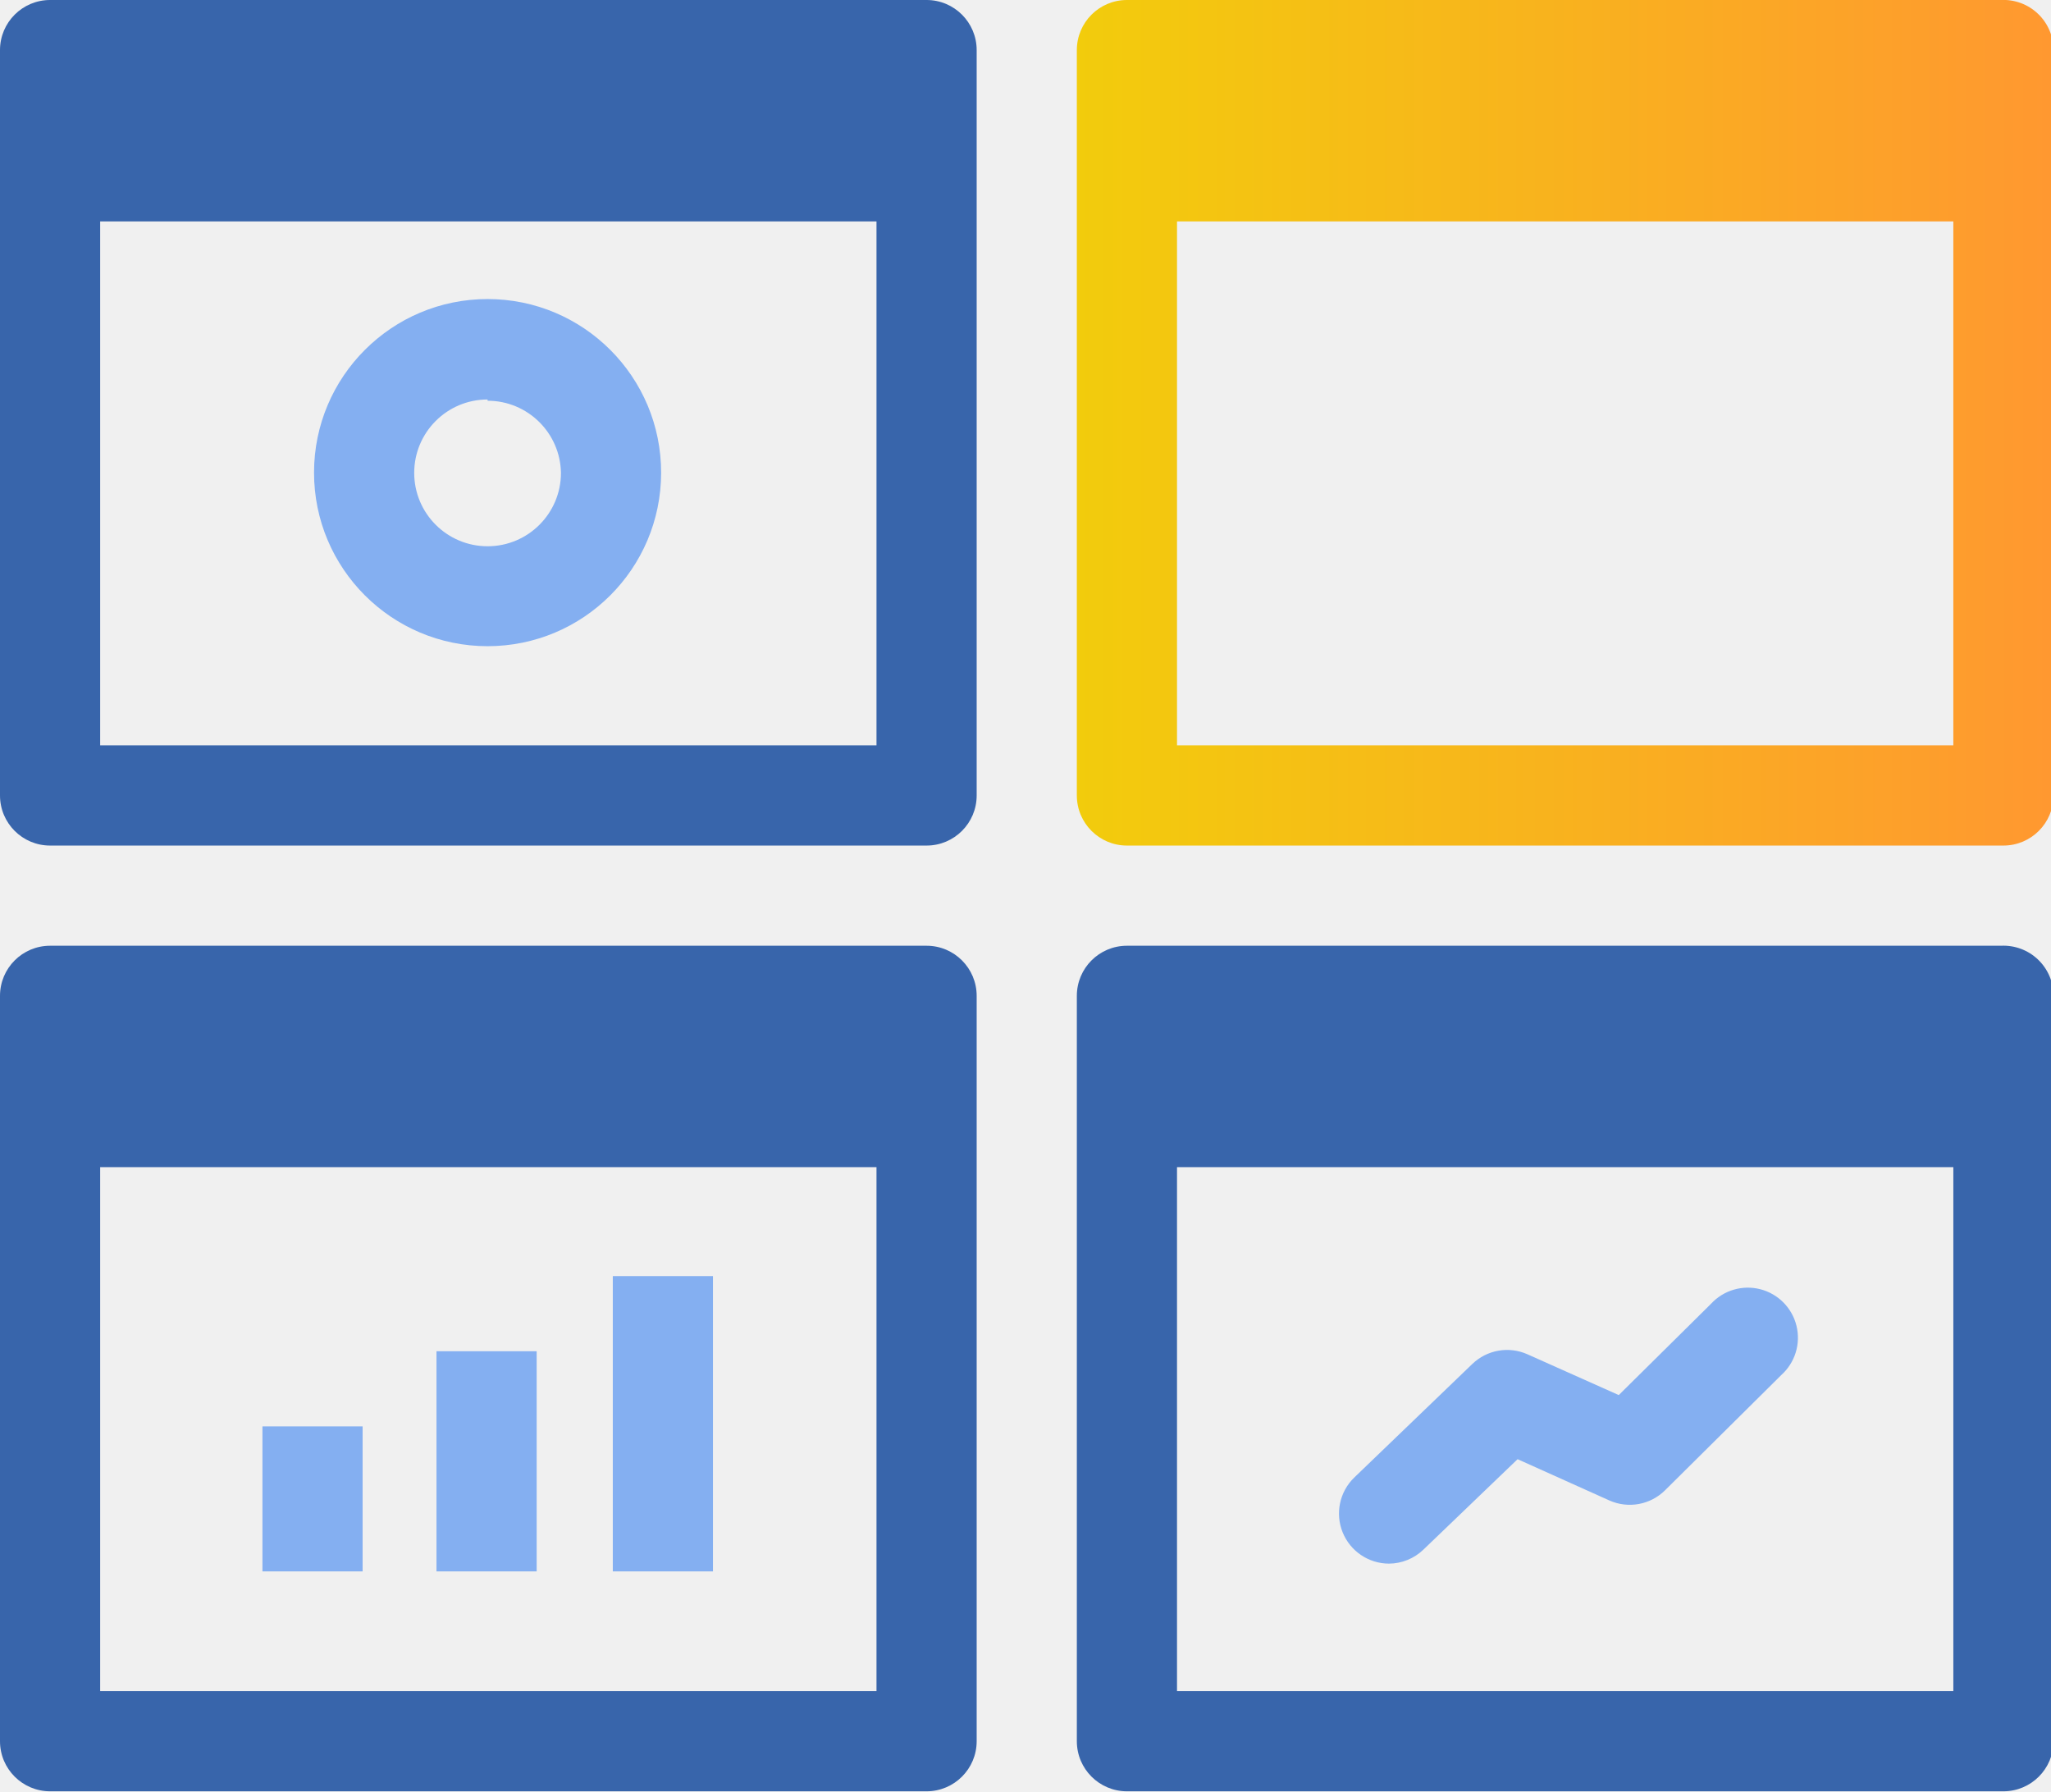
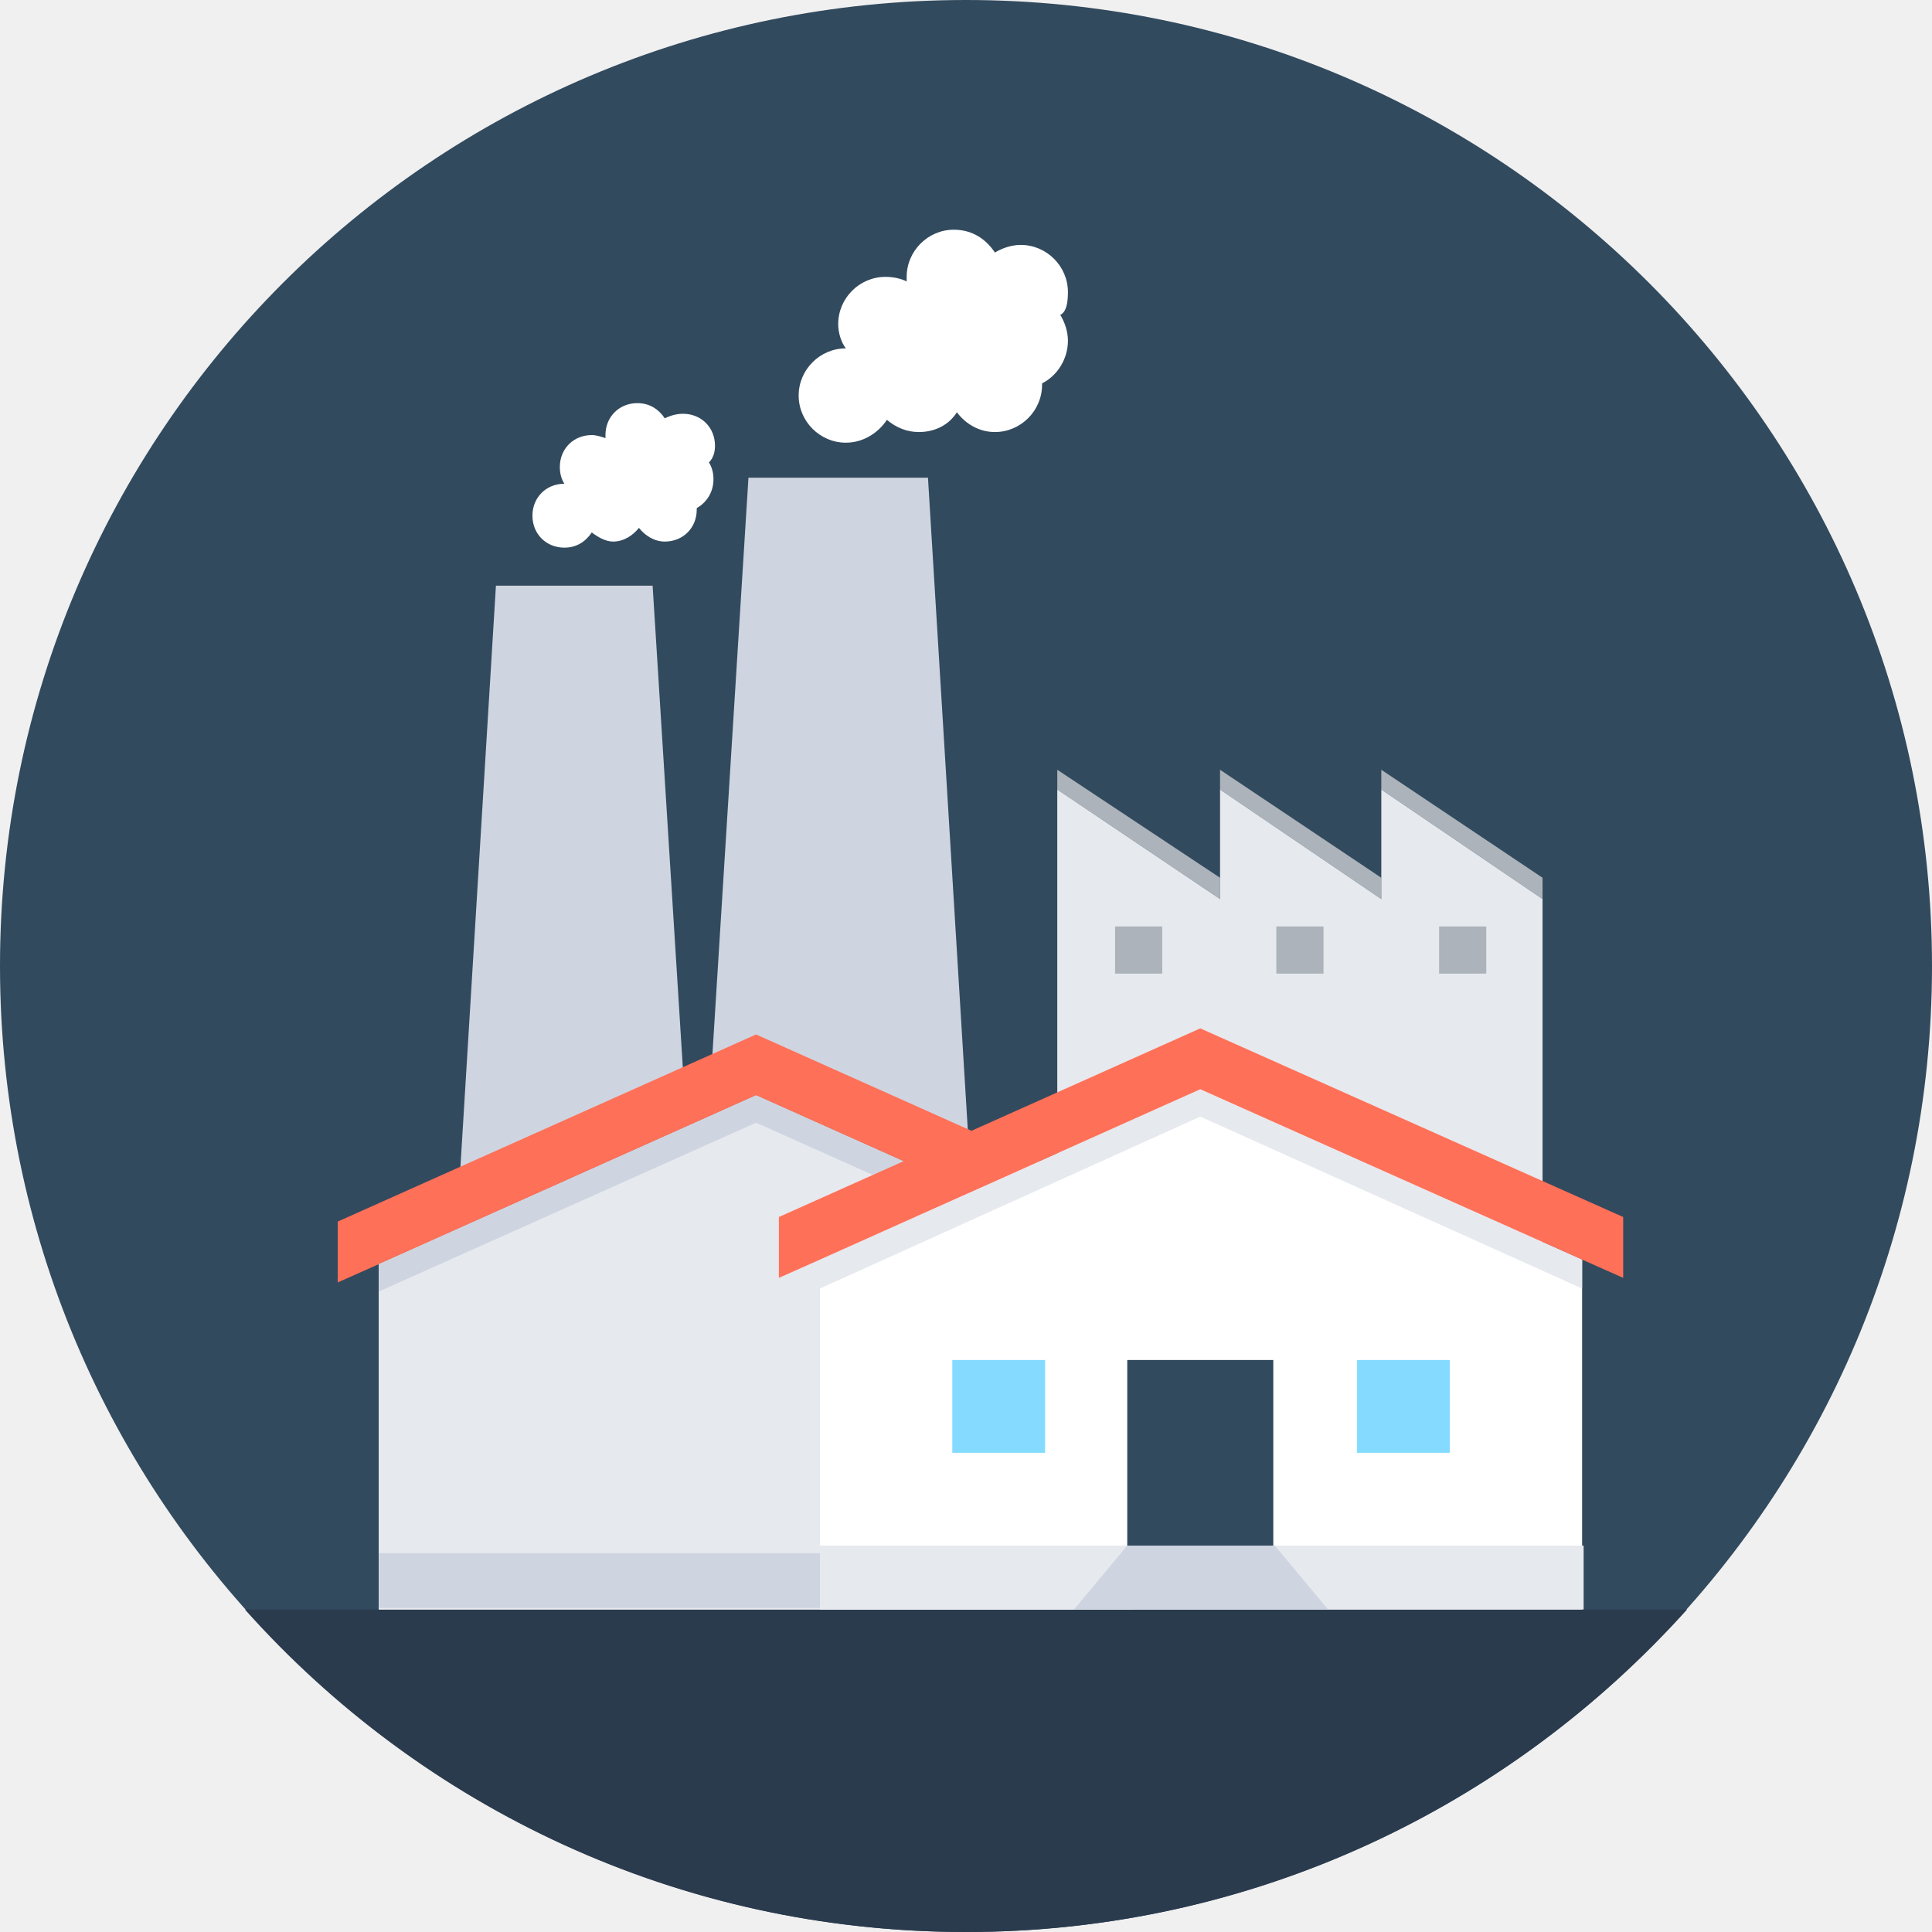
- <svg xmlns="http://www.w3.org/2000/svg" viewBox="0 0 81.9 71.52">
-   <defs>
-     <style>.cls-1{fill:#84aff1;}.cls-2{fill:#3865ab;}.cls-3{fill:url(#linear-gradient);}</style>
-     <linearGradient id="linear-gradient" x1="42.95" y1="16.88" x2="81.9" y2="16.88" gradientUnits="userSpaceOnUse">
-       <stop offset="0" stop-color="#f2cc0c" />
-       <stop offset="1" stop-color="#ff9830" />
-     </linearGradient>
-   </defs>
-   <g id="Layer_2" data-name="Layer 2">
-     <g id="Layer_1-2" data-name="Layer 1">
-       <path class="cls-1" d="M55.46,62.43A2,2,0,0,1,54.07,59l4.72-4.54a2,2,0,0,1,2.2-.39l3.65,1.63,3.68-3.64a2,2,0,1,1,2.81,2.84l-4.64,4.6a2,2,0,0,1-2.22.41L60.6,58.26l-3.76,3.61A2,2,0,0,1,55.46,62.43Z" />
-       <path class="cls-2" d="M37,0H2A2,2,0,0,0,0,2V31.76a2,2,0,0,0,2,2H37a2,2,0,0,0,2-2V2A2,2,0,0,0,37,0ZM4,29.76V8.84H35V29.76Z" />
-       <path class="cls-3" d="M79.9,0H45a2,2,0,0,0-2,2V31.76a2,2,0,0,0,2,2h35a2,2,0,0,0,2-2V2A2,2,0,0,0,79.9,0ZM47,29.76V8.84h31V29.76Z" />
-       <path class="cls-2" d="M37,37.76H2a2,2,0,0,0-2,2V69.52a2,2,0,0,0,2,2H37a2,2,0,0,0,2-2V39.76A2,2,0,0,0,37,37.76ZM4,67.52V46.6H35V67.52Z" />
-       <path class="cls-2" d="M79.9,37.76H45a2,2,0,0,0-2,2V69.52a2,2,0,0,0,2,2h35a2,2,0,0,0,2-2V39.76A2,2,0,0,0,79.9,37.76ZM47,67.52V46.6h31V67.52Z" />
-       <rect class="cls-1" x="10.48" y="56.95" width="4" height="5.79" />
-       <rect class="cls-1" x="17.43" y="53.95" width="4" height="8.79" />
-       <rect class="cls-1" x="24.47" y="50.95" width="4" height="11.79" />
-       <path class="cls-1" d="M19.47,25.8a6.93,6.93,0,1,1,6.93-6.92A6.93,6.93,0,0,1,19.47,25.8Zm0-9.85a2.93,2.93,0,1,0,2.93,2.93A2.93,2.93,0,0,0,19.47,16Z" />
-     </g>
+ <svg xmlns="http://www.w3.org/2000/svg" version="1.1" id="Layer_1" x="0px" y="0px" viewBox="0 0 508 508" style="enable-background:new 0 0 508 508;" xml:space="preserve">
+   <circle style="fill:#324A5E;" cx="254" cy="254" r="254" />
+   <path style="fill:#2B3B4E;" d="M64.4,423.2c46.4,52,114,84.8,189.6,84.8c75.2,0,142.8-32.8,189.6-84.8H64.4z" />
+   <g>
+     <polygon style="fill:#E6E9EE;" points="298,332.4 298,423.2 99.6,423.2 99.6,332.4 198.8,288  " />
+     <polygon style="fill:#E6E9EE;" points="298,332.4 298,423.2 99.6,423.2 99.6,332.4 198.8,288  " />
  </g>
+   <g>
+     <polygon style="fill:#ACB3BA;" points="278,202.4 278,207.6 320.8,236.4 320.8,230.8  " />
+     <polygon style="fill:#ACB3BA;" points="320.8,202.4 320.8,207.6 363.2,236.4 363.2,230.8  " />
+     <polygon style="fill:#ACB3BA;" points="363.2,202.4 363.2,207.6 405.6,236.4 405.6,230.8  " />
+   </g>
+   <polygon style="fill:#E6E9EE;" points="405.6,329.6 405.6,236.4 363.2,207.6 363.2,236.4 320.8,207.6 320.8,236.4 278,207.6   278,329.6 " />
+   <g>
+     <path style="fill:#CED5E0;" d="M152.4,300.4c10-2.4,18.4-8.4,27.6-12.4l-8.4-134h-41.2l-9.6,157.2h20.4   C142.4,306,145.6,302,152.4,300.4z" />
+     <path style="fill:#CED5E0;" d="M206,284.4c10.8,2.8,21.2,8,31.6,11.2c6,2,12,4,17.2,6.8L244,125.6h-47.2l-10,160   C192.8,283.2,198.8,282.4,206,284.4z" />
+     <rect x="99.6" y="408.4" style="fill:#CED5E0;" width="198.4" height="14.4" />
+   </g>
+   <polygon style="fill:#FF7058;" points="308.8,321.2 308.8,337.2 298,332.4 198.8,288 99.6,332.4 88.8,337.2 88.8,321.2 198.8,272   " />
+   <polygon style="fill:#CED5E0;" points="298,332.4 298,339.6 198.8,295.2 99.6,339.6 99.6,332.4 198.8,288 " />
+   <g>
+     <path style="fill:#FFFFFF;" d="M280.8,76.8c0-6.8-5.6-12.4-12.4-12.4c-2.4,0-4.8,0.8-6.8,2c-2.4-3.6-6-6-10.8-6   c-6.8,0-12.4,5.6-12.4,12.4c0,0.4,0,0.8,0,1.2c-1.6-0.8-3.6-1.2-5.6-1.2c-6.8,0-12.4,5.6-12.4,12.4c0,2.4,0.8,4.8,2,6.4l0,0   c-6.8,0-12.4,5.6-12.4,12.4s5.6,12.4,12.4,12.4c4.4,0,8.4-2.4,10.8-6c2.4,2,5.2,3.2,8.4,3.2c4.4,0,8-2,10-5.2c2.4,3.2,6,5.2,10,5.2   c6.8,0,12.4-5.6,12.4-12.4v-0.4c4-2,6.8-6.4,6.8-11.2c0-2.4-0.8-4.8-2-6.8C280.4,82,280.8,79.6,280.8,76.8z" />
+     <path style="fill:#FFFFFF;" d="M188,117.2c0-4.8-3.6-8.4-8.4-8.4c-1.6,0-3.2,0.4-4.8,1.2c-1.6-2.4-4-4-7.2-4   c-4.8,0-8.4,3.6-8.4,8.4c0,0.4,0,0.8,0,0.8c-1.2-0.4-2.4-0.8-3.6-0.8c-4.8,0-8.4,3.6-8.4,8.4c0,1.6,0.4,3.2,1.2,4.4l0,0   c-4.8,0-8.4,3.6-8.4,8.4c0,4.8,3.6,8.4,8.4,8.4c3.2,0,5.6-1.6,7.2-4c1.6,1.2,3.6,2.4,5.6,2.4c2.8,0,5.2-1.6,6.8-3.6   c1.6,2,4,3.6,6.8,3.6c4.8,0,8.4-3.6,8.4-8.4c0,0,0,0,0-0.4c2.8-1.6,4.4-4.4,4.4-7.6c0-1.6-0.4-3.2-1.2-4.4   C187.6,120.4,188,118.8,188,117.2z" />
+     <polygon style="fill:#FFFFFF;" points="416,331.2 416,423.2 215.6,423.2 215.6,331.2 315.6,286.4  " />
+   </g>
+   <g>
+     <rect x="215.6" y="406.4" style="fill:#E6E9EE;" width="200.8" height="16.8" />
+     <polygon style="fill:#E6E9EE;" points="416,331.2 416,338.8 315.6,293.6 215.6,338.8 215.6,331.2 315.6,286.4  " />
+   </g>
+   <polygon style="fill:#FF7058;" points="426.8,320 426.8,336 416,331.2 315.6,286.4 215.6,331.2 204.8,336 204.8,320 315.6,270.4 " />
+   <g>
+     <rect x="293.2" y="243.6" style="fill:#ACB3BA;" width="12.4" height="12.4" />
+     <rect x="335.6" y="243.6" style="fill:#ACB3BA;" width="12.4" height="12.4" />
+     <rect x="378.4" y="243.6" style="fill:#ACB3BA;" width="12.4" height="12.4" />
+   </g>
+   <rect x="296.4" y="357.6" style="fill:#324A5E;" width="38.4" height="48.8" />
+   <g>
+     <rect x="356.8" y="357.6" style="fill:#84DBFF;" width="24.4" height="24.4" />
+     <rect x="250.4" y="357.6" style="fill:#84DBFF;" width="24.4" height="24.4" />
+   </g>
+   <polygon style="fill:#CED5E0;" points="349.2,423.2 282.4,423.2 296.4,406.4 335.2,406.4 " />
</svg>
